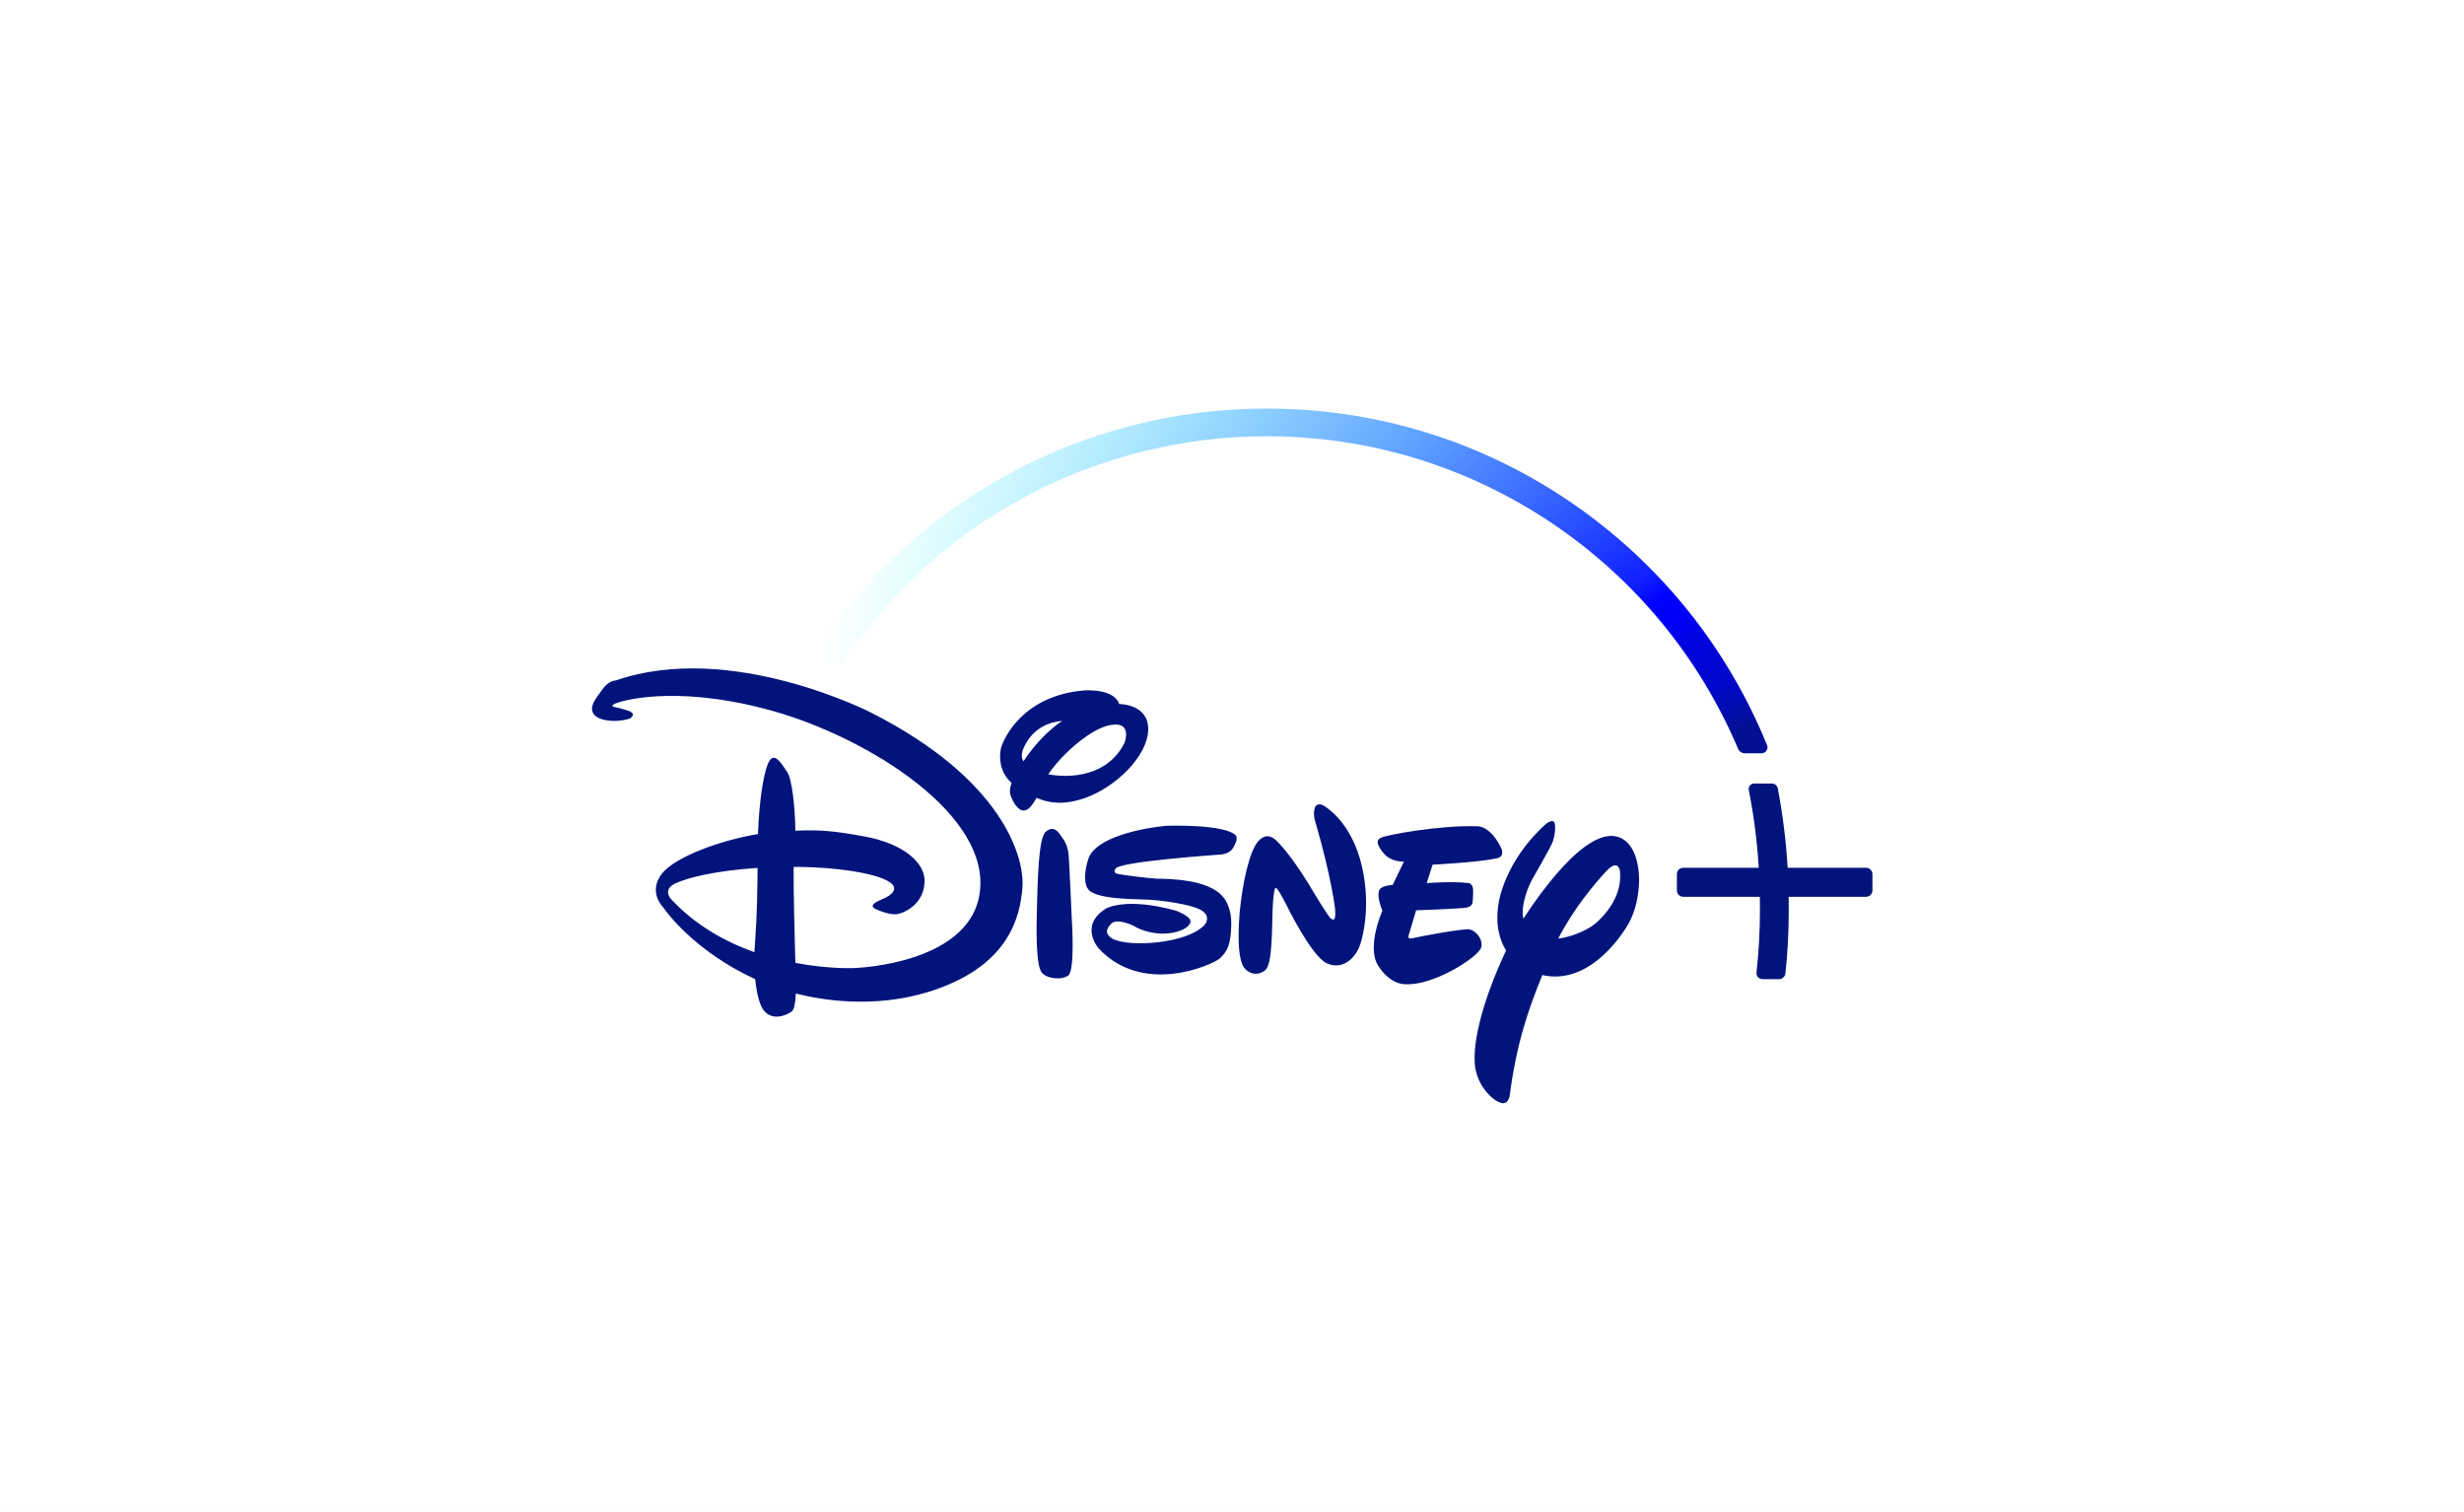
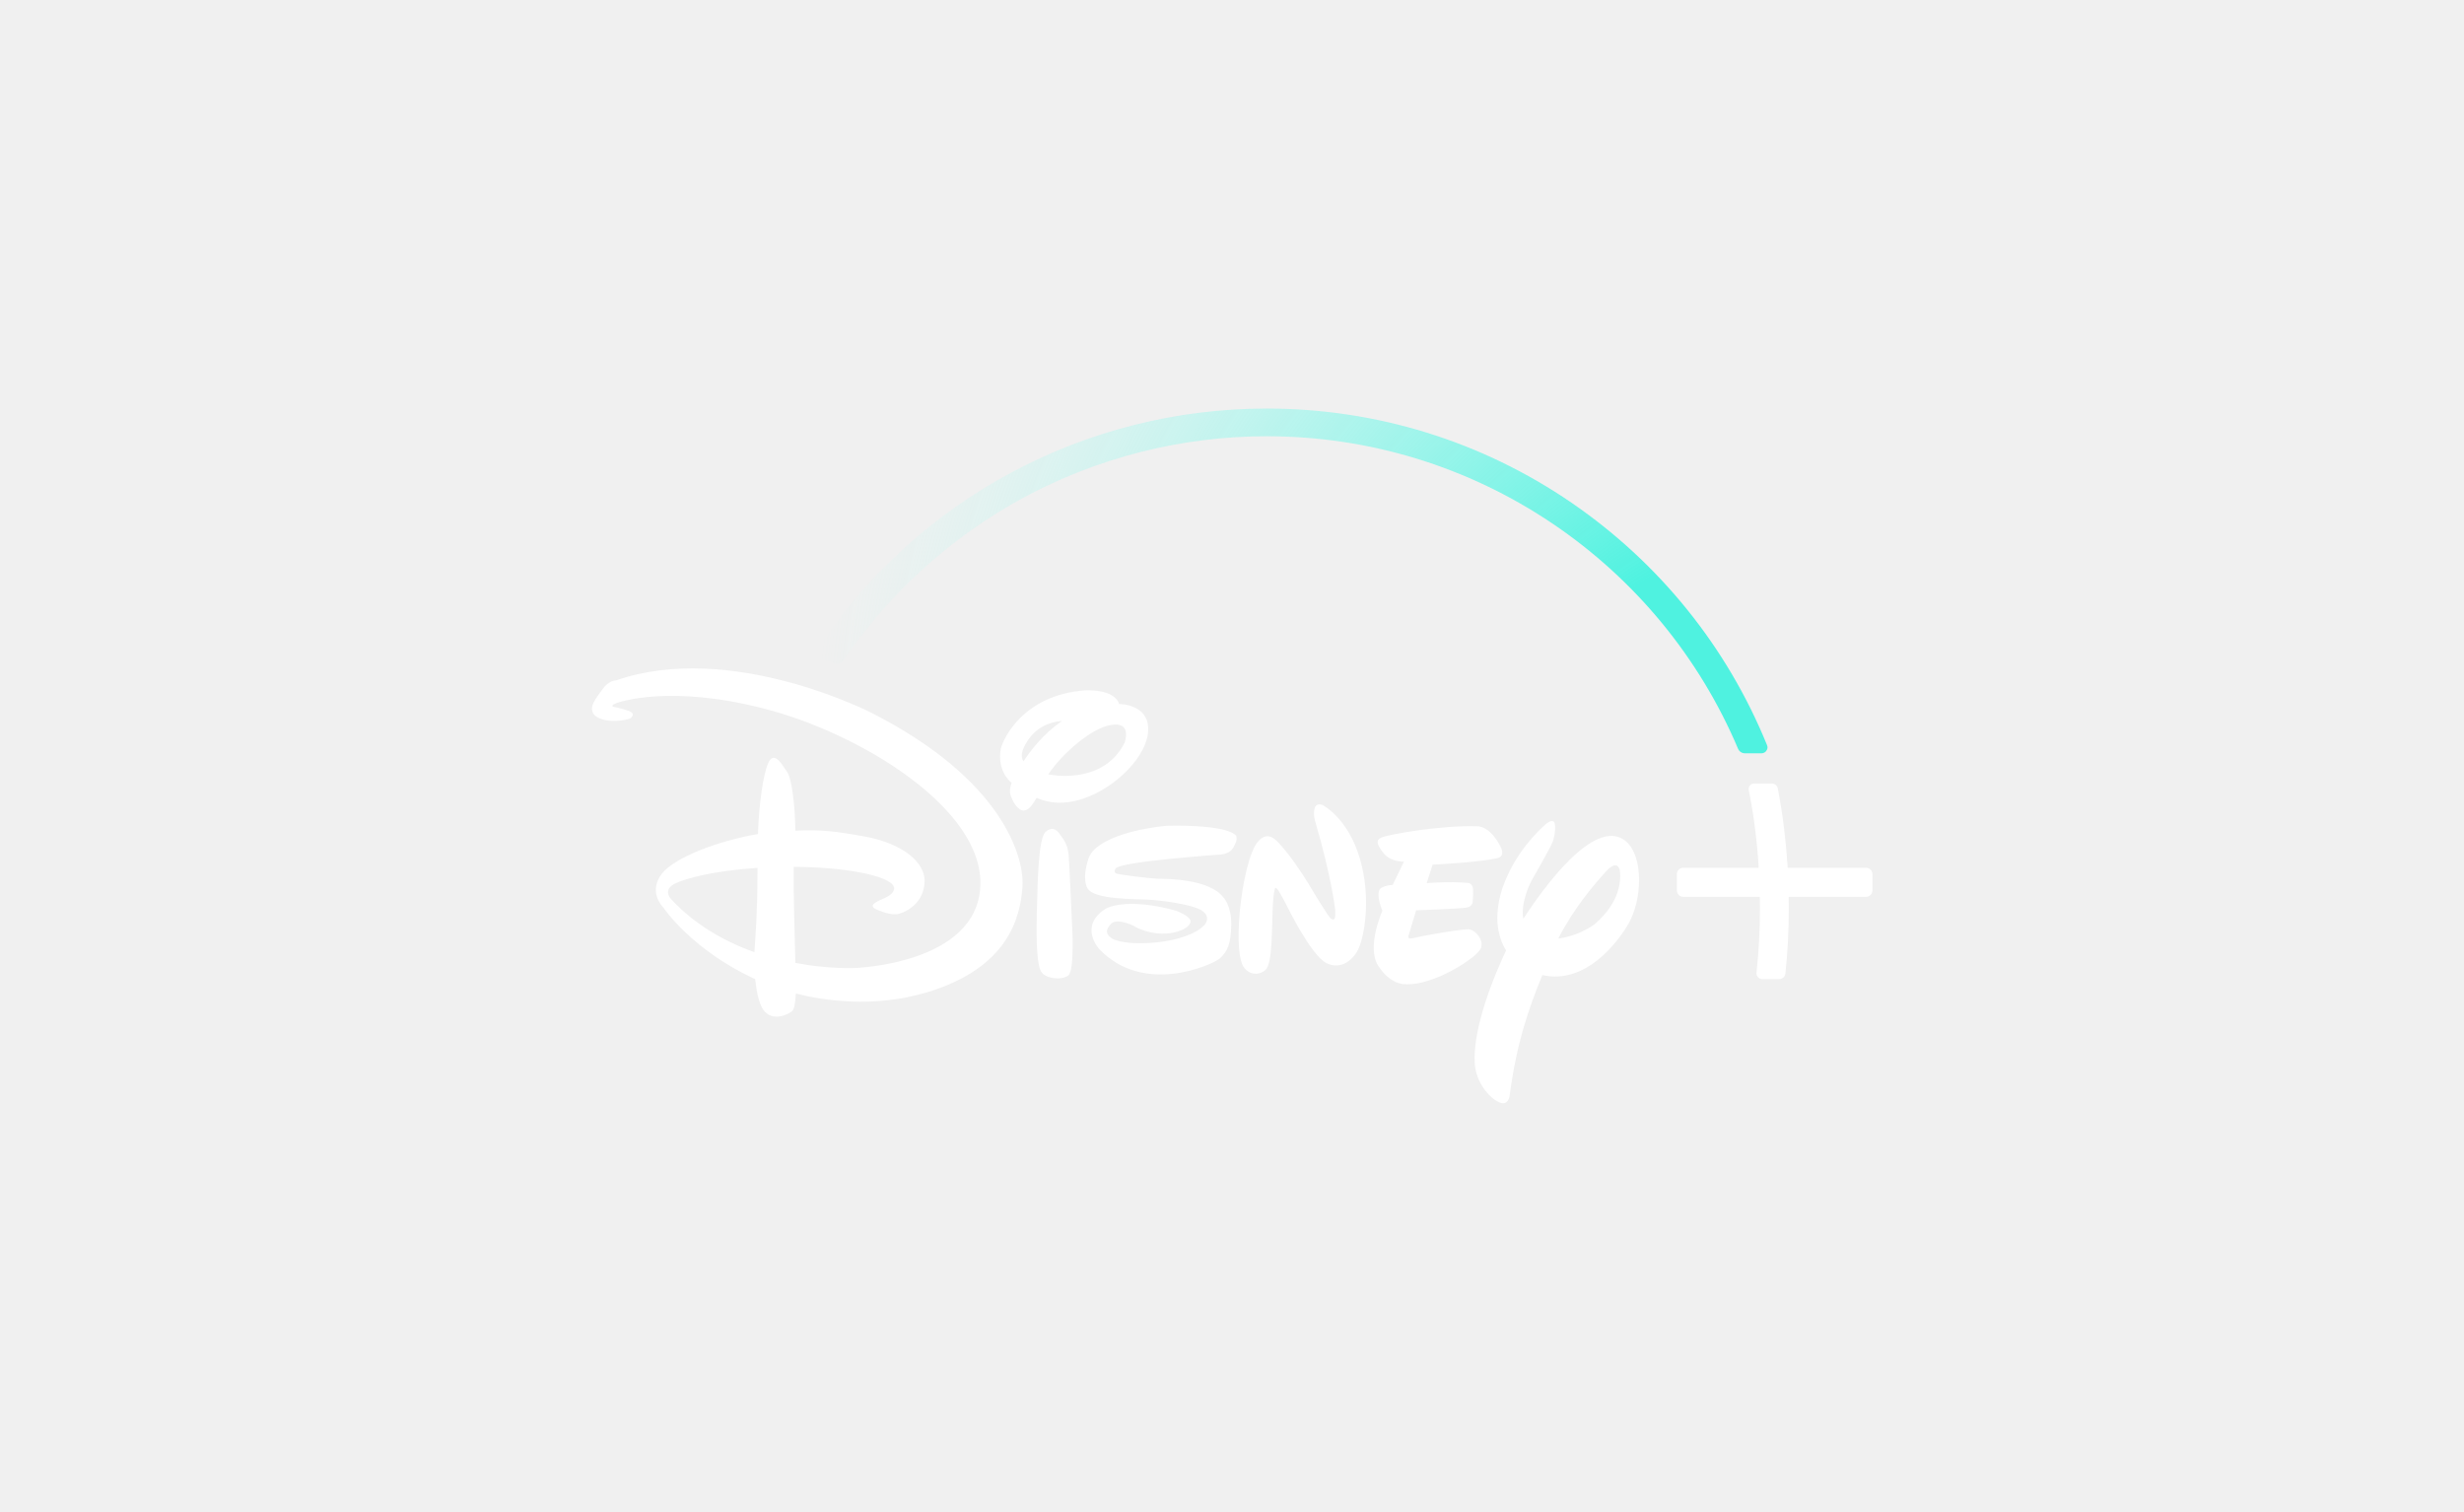
<svg xmlns="http://www.w3.org/2000/svg" viewBox="0 0 652 400" preserveAspectRatio="xMidYMid slice">
-   <rect width="652" height="400" fill="#FFFFFF" />
  <svg version="1.1" x="156.5" y="108.0" width="339.0" height="184.0" viewBox="0.0 0.0 1041.0 565.0">
    <g id="Layer_1">
      <g id="group">
        <g id="group-1">
          <g id="group-2">
-             <path id="Path" d="M735.8 365.7 C721.4 369 683.5 370.9 683.5 370.9 L678.7 385.9 C678.7 385.9 697.6 384.3 711.4 385.7 711.4 385.7 715.9 385.2 716.4 390.8 716.6 396 716 401.6 716 401.6 716 401.6 715.7 405 710.9 405.8 705.7 406.7 670.1 408 670.1 408 L664.3 427.5 C664.3 427.5 662.2 432 667 430.7 671.5 429.5 708.8 422.5 713.7 423.5 718.9 424.8 724.7 431.7 723 438.1 721 445.9 683.8 469.7 661.1 468 661.1 468 649.2 468.8 639.1 452.7 629.7 437.4 642.7 408.3 642.7 408.3 642.7 408.3 636.8 394.7 641.1 390.2 641.1 390.2 643.7 387.9 651.1 387.3 L660.2 368.4 C660.2 368.4 649.8 369.1 643.6 361.5 637.8 354.2 637.4 350.9 641.8 348.9 646.5 346.6 689.8 338.7 719.6 339.7 719.6 339.7 730 338.7 738.9 356.7 738.8 356.7 743.2 364 735.8 365.7 Z M623.7 438.3 C619.9 447.3 609.8 456.9 597.3 450.9 584.9 444.9 565.2 404.6 565.2 404.6 565.2 404.6 557.7 389.6 556.3 389.9 556.3 389.9 554.7 387 553.7 403.4 552.7 419.8 553.9 451.7 547.4 456.7 541.2 461.7 533.7 459.7 529.8 453.8 526.3 448 524.8 434.2 526.7 410 529 385.8 534.6 360 541.8 351.9 549 343.9 554.8 349.7 557 351.8 557 351.8 566.6 360.5 582.5 386.1 L585.3 390.8 C585.3 390.8 599.7 415 601.2 414.9 601.2 414.9 602.4 416 603.4 415.2 604.9 414.8 604.3 407 604.3 407 604.3 407 601.3 380.7 588.2 336.1 588.2 336.1 586.2 330.5 587.6 325.3 588.9 320 594.2 322.5 594.2 322.5 594.2 322.5 614.6 332.7 624.4 365.9 634.1 399.4 627.5 429.3 623.7 438.3 Z M523.5 353 C521.8 356.4 520.8 361.3 512.2 362.6 512.2 362.6 429.9 368.2 426 374 426 374 423.1 377.4 427.6 378.4 432.1 379.3 450.7 381.8 459.7 382.3 469.3 382.4 501.7 382.7 513.3 397.2 513.3 397.2 520.2 404.1 519.9 419.7 519.6 435.7 516.8 441.3 510.6 447.1 504.1 452.5 448.3 477.5 412.3 439.1 412.3 439.1 395.7 420.6 418 406.6 418 406.6 434.1 396.9 475 408.3 475 408.3 487.4 412.8 486.8 417.3 486.1 422.1 476.6 427.2 462.8 426.9 449.4 426.5 439.6 420.1 441.5 421.1 443.3 421.8 427.1 413.3 422.1 419.1 417.1 424.4 418.3 427.7 423.2 431 435.7 438.1 484 435.6 498.4 419.6 498.4 419.6 504.1 413.1 495.4 407.8 486.7 402.8 461.8 399.8 452.1 399.3 442.8 398.8 408.2 399.4 403.2 390.2 403.2 390.2 398.2 384 403.7 366.4 409.5 348 449.8 340.9 467.2 339.3 467.2 339.3 515.1 337.6 523.9 347.4 523.8 347.4 525 349.7 523.5 353 Z M387.5 460.9 C381.7 465.2 369.4 463.3 365.9 458.5 362.4 454.2 361.2 437.1 361.9 410.3 362.6 383.2 363.2 349.6 369 344.3 375.2 338.9 379 343.6 381.4 347.3 384 350.9 387.1 354.9 387.8 363.4 388.4 371.9 390.4 416.5 390.4 416.5 390.4 416.5 393 456.7 387.5 460.9 Z M400 317.1 C383.1 322.7 371.5 320.8 361.7 316.6 357.4 324.1 354.9 326.4 351.6 326.9 346.8 327.4 342.5 319.7 341.7 317.2 340.9 315.3 338.6 312.1 341.4 304.5 331.8 295.9 331.1 284.3 332.7 276.5 335.1 267.5 351.3 233.3 400.6 229.3 400.6 229.3 424.7 227.5 428.8 240.4 L429.5 240.4 C429.5 240.4 452.9 240.5 452.4 261.3 452.1 282.2 426.4 308.2 400 317.1 Z M354 270.8 C349 278.8 348.8 283.6 351.1 286.9 356.8 278.2 367.2 264.5 382.5 254.1 370.7 255.1 360.8 260.2 354 270.8 Z M422.1 257.4 C406.6 259.7 382.6 280.5 371.2 297.5 388.7 300.7 419.6 299.5 433.3 271.6 433.2 271.6 439.8 254.3 422.1 257.4 Z M842.9 418.5 C833.6 434.7 807.5 468.5 772.7 460.6 761.2 488.5 751.6 516.6 746.1 558.8 746.1 558.8 744.9 567 738.1 564.1 731.4 561.7 720.2 550.5 718 535 715.6 514.6 724.7 480.1 743.2 440.6 737.8 431.8 734.1 419.2 737.3 401.3 737.3 401.3 742 368.1 775.3 338.1 775.3 338.1 779.3 334.6 781.6 335.7 784.2 336.8 783 347.6 780.9 352.8 778.8 358 763.9 383.8 763.9 383.8 763.9 383.8 754.6 401.2 757.2 414.9 774.7 388 814.5 333.7 839.2 350.8 847.5 356.7 851.3 369.6 851.3 383.5 851.2 395.8 848.3 408.8 842.9 418.5 Z M835.7 375.9 C835.7 375.9 834.3 365.2 823.9 377 814.9 386.9 798.7 405.6 785.6 430.9 799.3 429.4 812.5 421.9 816.5 418.1 823 412.3 838.1 396.7 835.7 375.9 Z M350.2 389.5 C348.3 413.7 339 454.4 273.1 474.5 229.6 487.6 188.5 481.3 166.1 475.6 165.6 484.5 164.6 488.3 163.2 489.8 161.3 491.7 147.1 499.9 139.3 488.3 135.8 482.8 134 472.8 133 463.9 82.6 440.7 59.4 407.3 58.5 405.8 57.4 404.7 45.9 392.7 57.4 378 68.2 364.7 103.5 351.4 135.3 346 136.4 318.8 139.6 298.3 143.4 288.9 148 278 153.8 287.8 158.8 295.2 163 300.7 165.5 324.4 165.7 343.3 186.5 342.3 198.8 343.8 222 348 252.2 353.5 272.4 368.9 270.6 386.4 269.3 403.6 253.5 410.7 247.5 411.2 241.2 411.7 231.4 407.2 231.4 407.2 224.7 404 230.9 401.2 239 397.7 247.8 393.4 245.8 389 245.8 389 242.5 379.4 203.3 372.7 164.3 372.7 164.1 394.2 165.2 429.9 165.7 450.7 193 455.9 213.4 454.9 213.4 454.9 213.4 454.9 313 452.1 316 388.5 319.1 324.8 216.7 263.7 141 244.3 65.4 224.5 22.6 238.3 18.9 240.2 14.9 242.2 18.6 242.8 18.6 242.8 18.6 242.8 22.7 243.4 29.8 245.8 37.3 248.2 31.5 252.1 31.5 252.1 18.6 256.2 4.1 253.6 1.3 247.7 -1.5 241.8 3.2 236.5 8.6 228.9 14 220.9 19.9 221.2 19.9 221.2 113.4 188.8 227.3 247.4 227.3 247.4 334 301.5 352.2 364.9 350.2 389.5 Z M68 386.2 C57.4 391.4 64.7 398.9 64.7 398.9 84.6 420.3 109.1 433.7 132.4 442 135.1 405.1 134.7 392.1 135 373.5 98.6 376 77.6 381.8 68 386.2 Z" fill="#01147c" fill-opacity="1" stroke="none" />
+             <path id="Path" d="M735.8 365.7 C721.4 369 683.5 370.9 683.5 370.9 L678.7 385.9 C678.7 385.9 697.6 384.3 711.4 385.7 711.4 385.7 715.9 385.2 716.4 390.8 716.6 396 716 401.6 716 401.6 716 401.6 715.7 405 710.9 405.8 705.7 406.7 670.1 408 670.1 408 L664.3 427.5 C664.3 427.5 662.2 432 667 430.7 671.5 429.5 708.8 422.5 713.7 423.5 718.9 424.8 724.7 431.7 723 438.1 721 445.9 683.8 469.7 661.1 468 661.1 468 649.2 468.8 639.1 452.7 629.7 437.4 642.7 408.3 642.7 408.3 642.7 408.3 636.8 394.7 641.1 390.2 641.1 390.2 643.7 387.9 651.1 387.3 L660.2 368.4 C660.2 368.4 649.8 369.1 643.6 361.5 637.8 354.2 637.4 350.9 641.8 348.9 646.5 346.6 689.8 338.7 719.6 339.7 719.6 339.7 730 338.7 738.9 356.7 738.8 356.7 743.2 364 735.8 365.7 Z M623.7 438.3 C619.9 447.3 609.8 456.9 597.3 450.9 584.9 444.9 565.2 404.6 565.2 404.6 565.2 404.6 557.7 389.6 556.3 389.9 556.3 389.9 554.7 387 553.7 403.4 552.7 419.8 553.9 451.7 547.4 456.7 541.2 461.7 533.7 459.7 529.8 453.8 526.3 448 524.8 434.2 526.7 410 529 385.8 534.6 360 541.8 351.9 549 343.9 554.8 349.7 557 351.8 557 351.8 566.6 360.5 582.5 386.1 L585.3 390.8 C585.3 390.8 599.7 415 601.2 414.9 601.2 414.9 602.4 416 603.4 415.2 604.9 414.8 604.3 407 604.3 407 604.3 407 601.3 380.7 588.2 336.1 588.2 336.1 586.2 330.5 587.6 325.3 588.9 320 594.2 322.5 594.2 322.5 594.2 322.5 614.6 332.7 624.4 365.9 634.1 399.4 627.5 429.3 623.7 438.3 Z M523.5 353 C521.8 356.4 520.8 361.3 512.2 362.6 512.2 362.6 429.9 368.2 426 374 426 374 423.1 377.4 427.6 378.4 432.1 379.3 450.7 381.8 459.7 382.3 469.3 382.4 501.7 382.7 513.3 397.2 513.3 397.2 520.2 404.1 519.9 419.7 519.6 435.7 516.8 441.3 510.6 447.1 504.1 452.5 448.3 477.5 412.3 439.1 412.3 439.1 395.7 420.6 418 406.6 418 406.6 434.1 396.9 475 408.3 475 408.3 487.4 412.8 486.8 417.3 486.1 422.1 476.6 427.2 462.8 426.9 449.4 426.5 439.6 420.1 441.5 421.1 443.3 421.8 427.1 413.3 422.1 419.1 417.1 424.4 418.3 427.7 423.2 431 435.7 438.1 484 435.6 498.4 419.6 498.4 419.6 504.1 413.1 495.4 407.8 486.7 402.8 461.8 399.8 452.1 399.3 442.8 398.8 408.2 399.4 403.2 390.2 403.2 390.2 398.2 384 403.7 366.4 409.5 348 449.8 340.9 467.2 339.3 467.2 339.3 515.1 337.6 523.9 347.4 523.8 347.4 525 349.7 523.5 353 Z M387.5 460.9 C381.7 465.2 369.4 463.3 365.9 458.5 362.4 454.2 361.2 437.1 361.9 410.3 362.6 383.2 363.2 349.6 369 344.3 375.2 338.9 379 343.6 381.4 347.3 384 350.9 387.1 354.9 387.8 363.4 388.4 371.9 390.4 416.5 390.4 416.5 390.4 416.5 393 456.7 387.5 460.9 Z M400 317.1 C383.1 322.7 371.5 320.8 361.7 316.6 357.4 324.1 354.9 326.4 351.6 326.9 346.8 327.4 342.5 319.7 341.7 317.2 340.9 315.3 338.6 312.1 341.4 304.5 331.8 295.9 331.1 284.3 332.7 276.5 335.1 267.5 351.3 233.3 400.6 229.3 400.6 229.3 424.7 227.5 428.8 240.4 L429.5 240.4 C429.5 240.4 452.9 240.5 452.4 261.3 452.1 282.2 426.4 308.2 400 317.1 Z M354 270.8 C349 278.8 348.8 283.6 351.1 286.9 356.8 278.2 367.2 264.5 382.5 254.1 370.7 255.1 360.8 260.2 354 270.8 Z M422.1 257.4 C406.6 259.7 382.6 280.5 371.2 297.5 388.7 300.7 419.6 299.5 433.3 271.6 433.2 271.6 439.8 254.3 422.1 257.4 Z M842.9 418.5 C833.6 434.7 807.5 468.5 772.7 460.6 761.2 488.5 751.6 516.6 746.1 558.8 746.1 558.8 744.9 567 738.1 564.1 731.4 561.7 720.2 550.5 718 535 715.6 514.6 724.7 480.1 743.2 440.6 737.8 431.8 734.1 419.2 737.3 401.3 737.3 401.3 742 368.1 775.3 338.1 775.3 338.1 779.3 334.6 781.6 335.7 784.2 336.8 783 347.6 780.9 352.8 778.8 358 763.9 383.8 763.9 383.8 763.9 383.8 754.6 401.2 757.2 414.9 774.7 388 814.5 333.7 839.2 350.8 847.5 356.7 851.3 369.6 851.3 383.5 851.2 395.8 848.3 408.8 842.9 418.5 Z M835.7 375.9 C835.7 375.9 834.3 365.2 823.9 377 814.9 386.9 798.7 405.6 785.6 430.9 799.3 429.4 812.5 421.9 816.5 418.1 823 412.3 838.1 396.7 835.7 375.9 Z M350.2 389.5 C348.3 413.7 339 454.4 273.1 474.5 229.6 487.6 188.5 481.3 166.1 475.6 165.6 484.5 164.6 488.3 163.2 489.8 161.3 491.7 147.1 499.9 139.3 488.3 135.8 482.8 134 472.8 133 463.9 82.6 440.7 59.4 407.3 58.5 405.8 57.4 404.7 45.9 392.7 57.4 378 68.2 364.7 103.5 351.4 135.3 346 136.4 318.8 139.6 298.3 143.4 288.9 148 278 153.8 287.8 158.8 295.2 163 300.7 165.5 324.4 165.7 343.3 186.5 342.3 198.8 343.8 222 348 252.2 353.5 272.4 368.9 270.6 386.4 269.3 403.6 253.5 410.7 247.5 411.2 241.2 411.7 231.4 407.2 231.4 407.2 224.7 404 230.9 401.2 239 397.7 247.8 393.4 245.8 389 245.8 389 242.5 379.4 203.3 372.7 164.3 372.7 164.1 394.2 165.2 429.9 165.7 450.7 193 455.9 213.4 454.9 213.4 454.9 213.4 454.9 313 452.1 316 388.5 319.1 324.8 216.7 263.7 141 244.3 65.4 224.5 22.6 238.3 18.9 240.2 14.9 242.2 18.6 242.8 18.6 242.8 18.6 242.8 22.7 243.4 29.8 245.8 37.3 248.2 31.5 252.1 31.5 252.1 18.6 256.2 4.1 253.6 1.3 247.7 -1.5 241.8 3.2 236.5 8.6 228.9 14 220.9 19.9 221.2 19.9 221.2 113.4 188.8 227.3 247.4 227.3 247.4 334 301.5 352.2 364.9 350.2 389.5 Z M68 386.2 C57.4 391.4 64.7 398.9 64.7 398.9 84.6 420.3 109.1 433.7 132.4 442 135.1 405.1 134.7 392.1 135 373.5 98.6 376 77.6 381.8 68 386.2 Z" fill="#FFFFFF" fill-opacity="1" stroke="none" />
          </g>
        </g>
        <g id="group-3">
          <g id="group-4">
            <g id="group-5">
-               <path id="Path-1" d="M1040.9 378.6 L1040.9 391.8 C1040.9 394.7 1038.6 397 1035.7 397 L972.8 397 C972.8 400.3 972.9 403.2 972.9 405.9 972.9 425.4 972.1 441.3 970.2 459.2 969.9 461.9 967.7 463.9 965.1 463.9 L951.5 463.9 C950.1 463.9 948.8 463.3 947.9 462.3 947 461.3 946.5 459.9 946.7 458.5 948.6 440.7 949.5 425 949.5 405.9 949.5 403.1 949.5 400.2 949.4 397 L887.2 397 C884.3 397 882 394.7 882 391.8 L882 378.6 C882 375.7 884.3 373.4 887.2 373.4 L948.5 373.4 C947.2 351.9 944.6 331.2 940.4 310.2 940.2 308.9 940.5 307.6 941.3 306.6 942.1 305.6 943.3 305 944.6 305 L959.3 305 C961.6 305 963.5 306.6 964 308.9 968.1 330.6 970.7 351.7 972 373.4 L1035.7 373.4 C1038.5 373.4 1040.9 375.8 1040.9 378.6 Z" fill="#01147c" fill-opacity="1" stroke="none" />
+               <path id="Path-1" d="M1040.9 378.6 L1040.9 391.8 C1040.9 394.7 1038.6 397 1035.7 397 L972.8 397 C972.8 400.3 972.9 403.2 972.9 405.9 972.9 425.4 972.1 441.3 970.2 459.2 969.9 461.9 967.7 463.9 965.1 463.9 L951.5 463.9 C950.1 463.9 948.8 463.3 947.9 462.3 947 461.3 946.5 459.9 946.7 458.5 948.6 440.7 949.5 425 949.5 405.9 949.5 403.1 949.5 400.2 949.4 397 L887.2 397 C884.3 397 882 394.7 882 391.8 L882 378.6 C882 375.7 884.3 373.4 887.2 373.4 L948.5 373.4 C947.2 351.9 944.6 331.2 940.4 310.2 940.2 308.9 940.5 307.6 941.3 306.6 942.1 305.6 943.3 305 944.6 305 L959.3 305 C961.6 305 963.5 306.6 964 308.9 968.1 330.6 970.7 351.7 972 373.4 L1035.7 373.4 C1038.5 373.4 1040.9 375.8 1040.9 378.6 Z" fill="#FFFFFF" fill-opacity="1" stroke="none" />
            </g>
          </g>
        </g>
        <g id="group-6">
          <g id="group-7">
            <path id="Path-2" d="M200.2 204.3 L200.1 204.3 M199.4 204.4 C199.1 204.4 198.8 204.3 198.5 204.3 198.8 204.4 199.1 204.4 199.4 204.4 L199.7 204.4 C199.6 204.4 199.5 204.4 199.4 204.4 Z M199.4 204.4 C199.1 204.4 198.8 204.3 198.5 204.3 198.8 204.4 199.1 204.4 199.4 204.4 L199.7 204.4 C199.6 204.4 199.5 204.4 199.4 204.4 Z" fill="none" stroke="none" />
            <defs>
              <radialGradient id="radial-gradient" gradientUnits="userSpaceOnUse" cx="942.524" cy="279.896" r="760.124" fx="942.524" fy="279.896">
-                 <stop offset="0.007" stop-color="#021192" stop-opacity="1" />
-                 <stop offset="0.03" stop-color="#021096" stop-opacity="1" />
-                 <stop offset="0.057" stop-color="#010cb4" stop-opacity="1" />
-                 <stop offset="0.084" stop-color="#0008ce" stop-opacity="1" />
-                 <stop offset="0.111" stop-color="#0006d7" stop-opacity="1" />
-                 <stop offset="0.138" stop-color="#0004e1" stop-opacity="1" />
-                 <stop offset="0.165" stop-color="#0001fa" stop-opacity="1" />
-                 <stop offset="0.191" stop-color="#0000fe" stop-opacity="1" />
-                 <stop offset="0.216" stop-color="#0f1eff" stop-opacity="1" />
-                 <stop offset="1" stop-color="#00ffff" stop-opacity="0" />
+                 <stop offset="0.007" stop-color="#4FF2E0" stop-opacity="1" />
+                 <stop offset="0.03" stop-color="#4FF2E0" stop-opacity="1" />
+                 <stop offset="0.057" stop-color="#4FF2E0" stop-opacity="1" />
+                 <stop offset="0.084" stop-color="#4FF2E0" stop-opacity="1" />
+                 <stop offset="0.111" stop-color="#4FF2E0" stop-opacity="1" />
+                 <stop offset="0.138" stop-color="#4FF2E0" stop-opacity="1" />
+                 <stop offset="0.165" stop-color="#4FF2E0" stop-opacity="1" />
+                 <stop offset="0.191" stop-color="#4FF2E0" stop-opacity="1" />
+                 <stop offset="0.216" stop-color="#4FF2E0" stop-opacity="1" />
+                 <stop offset="1" stop-color="#B5FFF6" stop-opacity="0" />
              </radialGradient>
            </defs>
            <path id="Path-3" d="M955.3 273.9 C922.8 194 867.9 125.9 796.5 76.9 723.4 26.8 637.7 0.3 548.7 0.3 401.5 0.3 264.9 73.4 183.4 195.9 182.5 197.2 182.3 198.9 182.8 200.4 183.3 202 184.5 203.1 186 203.6 L197.4 207.5 C198.1 207.7 198.8 207.8 199.4 207.8 201.5 207.8 203.5 206.7 204.7 205 242.1 150 292.7 104.3 351.1 72.7 411.4 40.1 479.7 22.8 548.6 22.8 631.9 22.8 712.2 47.4 781 93.8 848.1 139.1 900.2 202.4 931.7 276.7 932.6 278.9 934.8 280.4 937.2 280.4 L950.8 280.4 C952.4 280.4 953.9 279.6 954.7 278.3 955.7 277 955.9 275.4 955.3 273.9 Z M199.4 204.4 C199.1 204.4 198.8 204.3 198.5 204.2 198.8 204.3 199.1 204.4 199.4 204.4 L199.6 204.4 C199.6 204.4 199.5 204.4 199.4 204.4 Z M934.4 278.6 C934.7 278.8 935 279 935.3 279.1 935 278.9 934.7 278.8 934.4 278.6 Z" fill-opacity="1" fill="url(#radial-gradient)" stroke="none" />
          </g>
        </g>
      </g>
    </g>
  </svg>
</svg>
